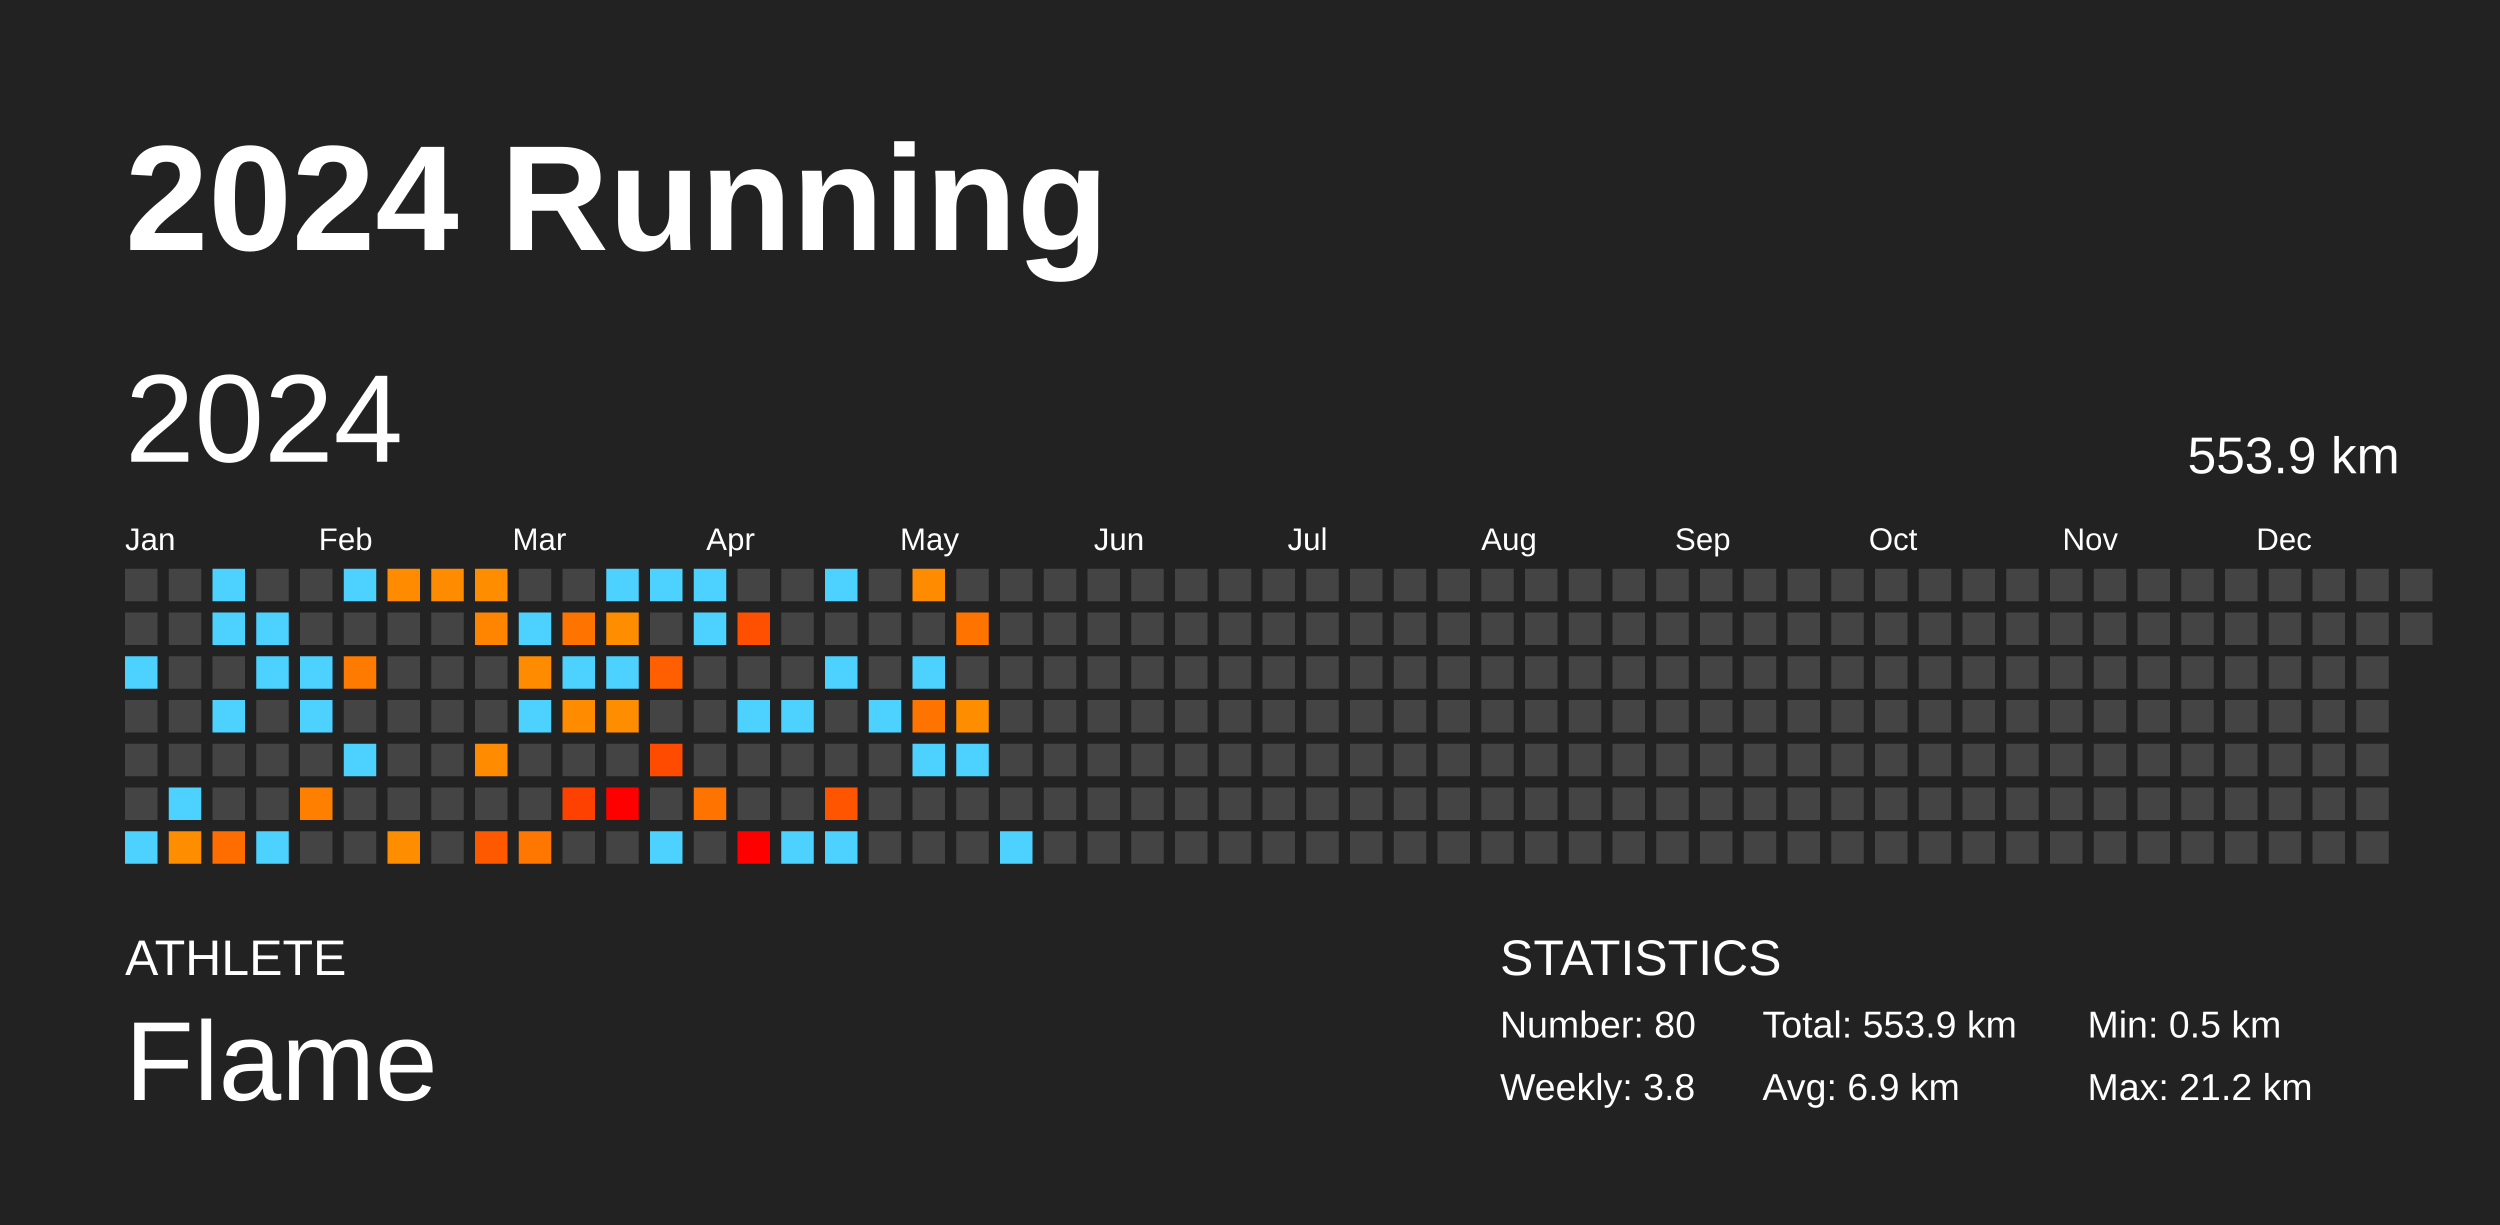
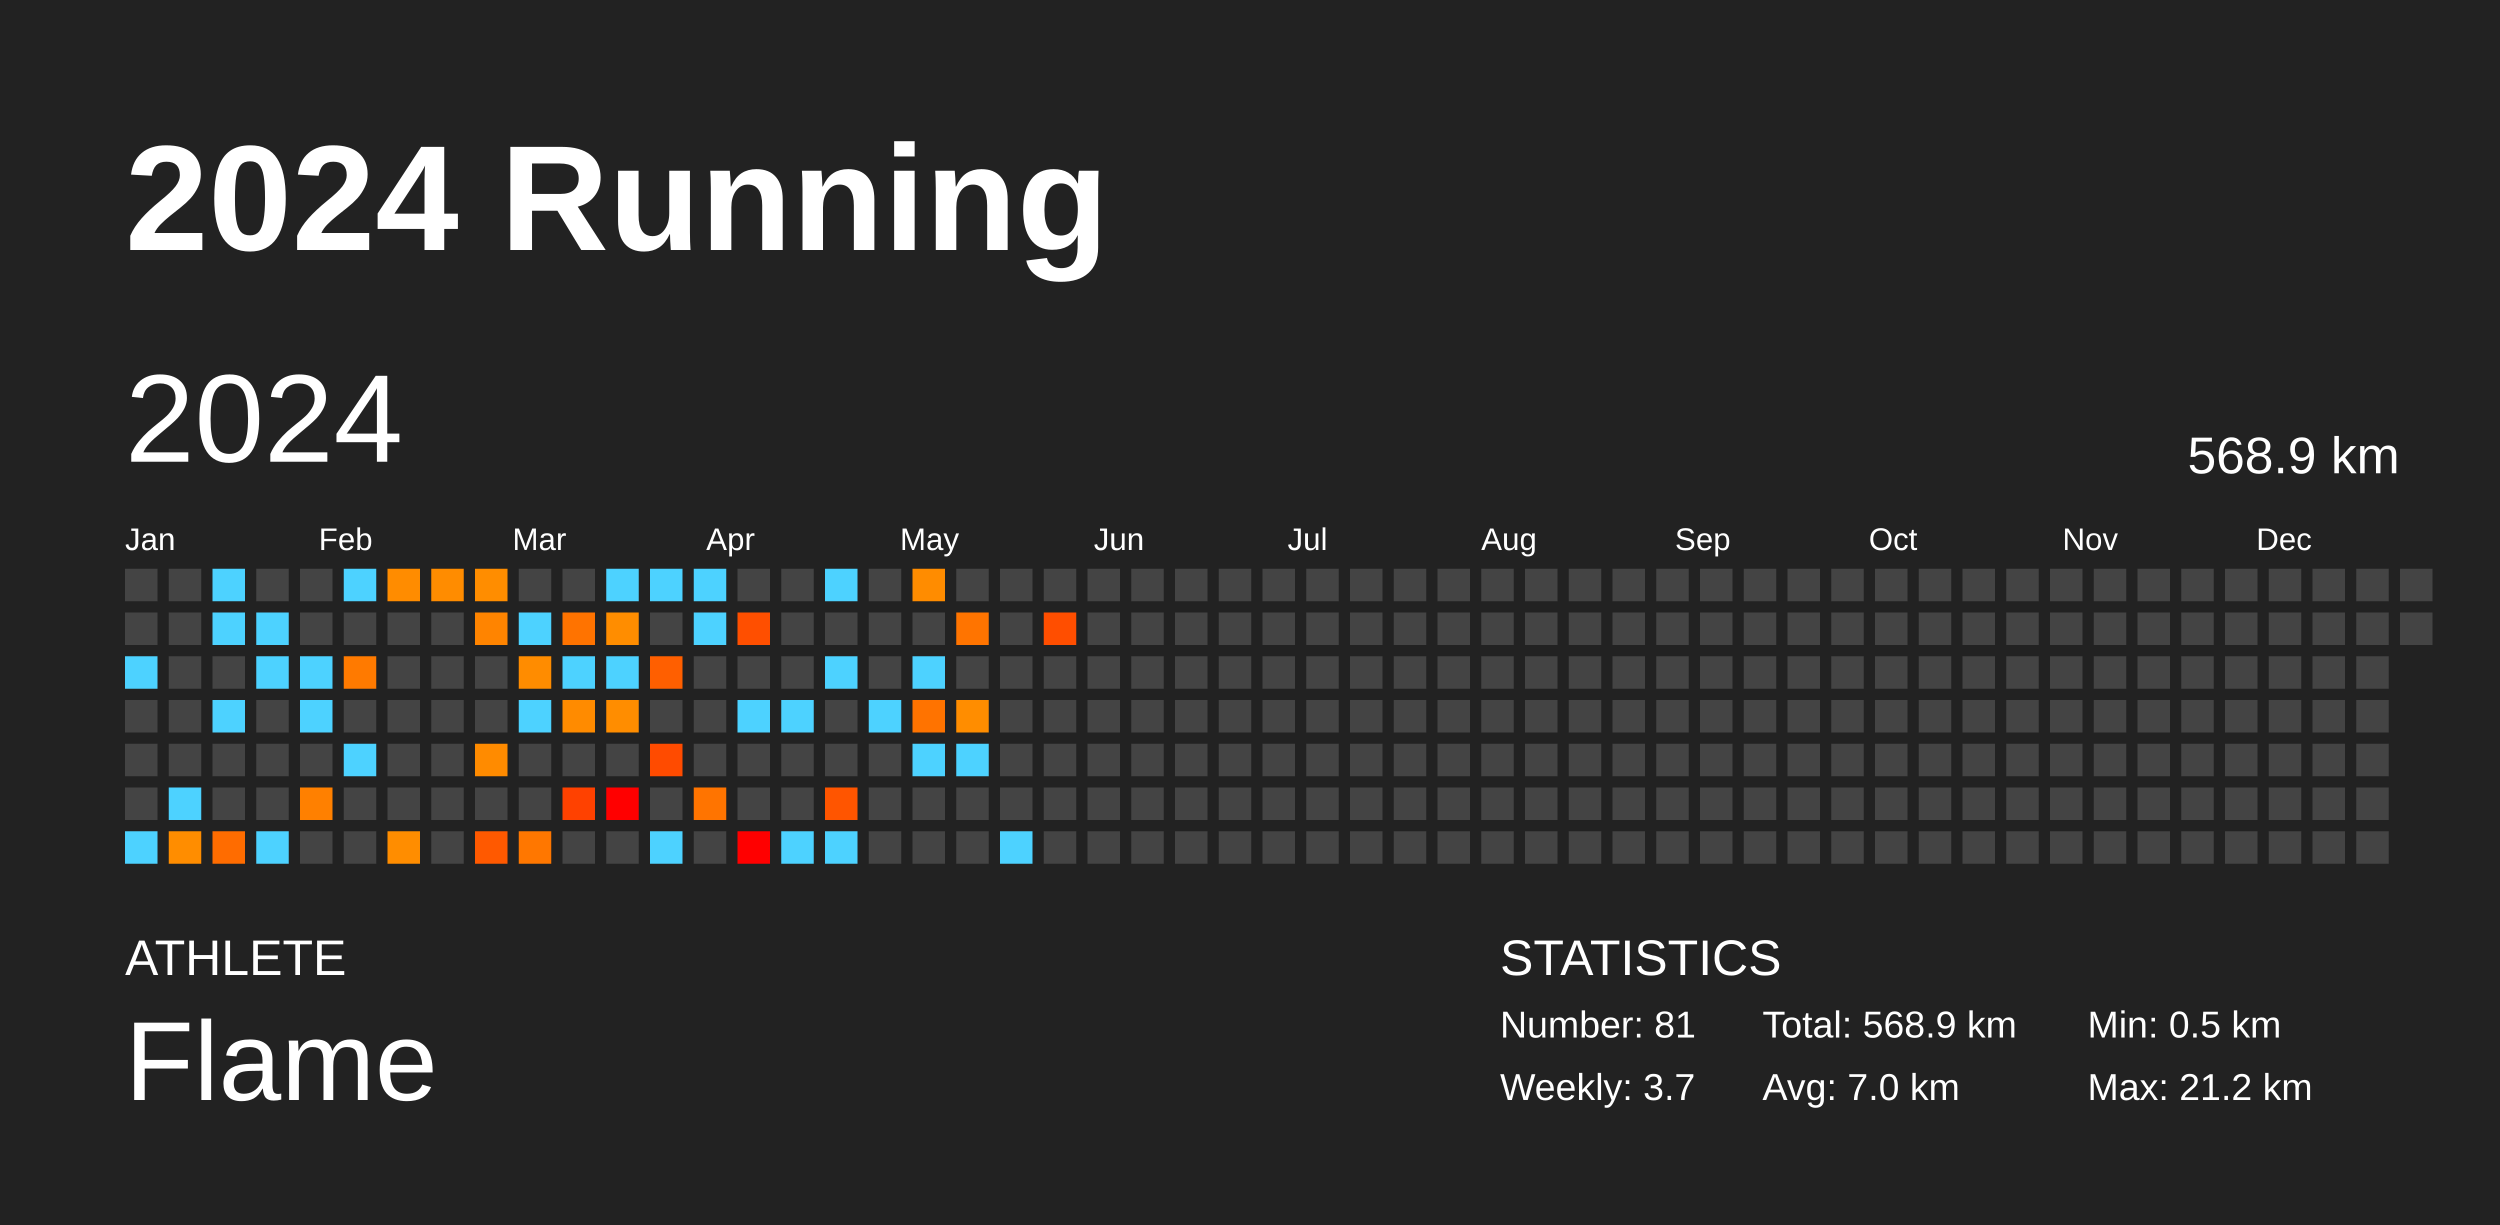
<svg xmlns="http://www.w3.org/2000/svg" baseProfile="full" height="98mm" version="1.1" viewBox="0,0,200,98" width="200mm">
  <defs />
  <rect fill="#222222" height="98" width="200" x="0" y="0" />
  <text fill="#FFFFFF" style="font-size:12px; font-family:Arial; font-weight:bold;" x="10" y="20">2024 Running</text>
  <text fill="#FFFFFF" style="font-size:4px; font-family:Arial" x="10" y="78">ATHLETE</text>
  <text fill="#FFFFFF" style="font-size:9px; font-family:Arial" x="10" y="88">Flame</text>
  <text fill="#FFFFFF" style="font-size:4px; font-family:Arial" x="120" y="78">STATISTICS</text>
-   <text fill="#FFFFFF" style="font-size:3px; font-family:Arial" x="120" y="83">Number: 80</text>
-   <text fill="#FFFFFF" style="font-size:3px; font-family:Arial" x="120" y="88">Weekly: 3.8</text>
-   <text fill="#FFFFFF" style="font-size:3px; font-family:Arial" x="141" y="83">Total: 553.9 km</text>
-   <text fill="#FFFFFF" style="font-size:3px; font-family:Arial" x="141" y="88">Avg: 6.9 km</text>
+   <text fill="#FFFFFF" style="font-size:3px; font-family:Arial" x="120" y="83">Number: 81</text>
+   <text fill="#FFFFFF" style="font-size:3px; font-family:Arial" x="120" y="88">Weekly: 3.7</text>
+   <text fill="#FFFFFF" style="font-size:3px; font-family:Arial" x="141" y="83">Total: 568.9 km</text>
+   <text fill="#FFFFFF" style="font-size:3px; font-family:Arial" x="141" y="88">Avg: 7.0 km</text>
  <text fill="#FFFFFF" style="font-size:3px; font-family:Arial" x="167" y="83">Min: 0.5 km</text>
  <text fill="#FFFFFF" style="font-size:3px; font-family:Arial" x="167" y="88">Max: 21.2 km</text>
  <text dominant-baseline="hanging" fill="#FFFFFF" style="font-size:10.0px; font-family:Arial;" x="10" y="30">2024</text>
-   <text dominant-baseline="hanging" fill="#FFFFFF" style="font-size:4.125px; font-family:Arial;" x="175" y="35">553.9 km</text>
+   <text dominant-baseline="hanging" fill="#FFFFFF" style="font-size:4.125px; font-family:Arial;" x="175" y="35">568.9 km</text>
  <text fill="#FFFFFF" style="font-size:2.5px; font-family:Arial" x="10.0" y="44">Jan</text>
  <text fill="#FFFFFF" style="font-size:2.5px; font-family:Arial" x="25.5" y="44">Feb</text>
  <text fill="#FFFFFF" style="font-size:2.5px; font-family:Arial" x="41.0" y="44">Mar</text>
  <text fill="#FFFFFF" style="font-size:2.5px; font-family:Arial" x="56.5" y="44">Apr</text>
  <text fill="#FFFFFF" style="font-size:2.5px; font-family:Arial" x="72.0" y="44">May</text>
  <text fill="#FFFFFF" style="font-size:2.5px; font-family:Arial" x="87.5" y="44">Jun</text>
  <text fill="#FFFFFF" style="font-size:2.5px; font-family:Arial" x="103.0" y="44">Jul</text>
  <text fill="#FFFFFF" style="font-size:2.5px; font-family:Arial" x="118.5" y="44">Aug</text>
  <text fill="#FFFFFF" style="font-size:2.5px; font-family:Arial" x="134.0" y="44">Sep</text>
  <text fill="#FFFFFF" style="font-size:2.5px; font-family:Arial" x="149.5" y="44">Oct</text>
  <text fill="#FFFFFF" style="font-size:2.5px; font-family:Arial" x="165.0" y="44">Nov</text>
  <text fill="#FFFFFF" style="font-size:2.5px; font-family:Arial" x="180.5" y="44">Dec</text>
  <rect fill="#444444" height="2.6" width="2.6" x="10.0" y="45.5" />
  <rect fill="#444444" height="2.6" width="2.6" x="10.0" y="49.0" />
  <rect fill="#4dd2ff" height="2.6" width="2.6" x="10.0" y="52.5" />
  <rect fill="#444444" height="2.6" width="2.6" x="10.0" y="56.0" />
  <rect fill="#444444" height="2.6" width="2.6" x="10.0" y="59.5" />
  <rect fill="#444444" height="2.6" width="2.6" x="10.0" y="63.0" />
  <rect fill="#4dd2ff" height="2.6" width="2.6" x="10.0" y="66.5" />
  <rect fill="#444444" height="2.6" width="2.6" x="13.5" y="45.5" />
  <rect fill="#444444" height="2.6" width="2.6" x="13.5" y="49.0" />
  <rect fill="#444444" height="2.6" width="2.6" x="13.5" y="52.5" />
  <rect fill="#444444" height="2.6" width="2.6" x="13.5" y="56.0" />
  <rect fill="#444444" height="2.6" width="2.6" x="13.5" y="59.5" />
  <rect fill="#4dd2ff" height="2.6" width="2.6" x="13.5" y="63.0" />
  <rect fill="#ff8d00" height="2.6" width="2.6" x="13.5" y="66.5" />
  <rect fill="#4dd2ff" height="2.6" width="2.6" x="17.0" y="45.5" />
  <rect fill="#4dd2ff" height="2.6" width="2.6" x="17.0" y="49.0" />
  <rect fill="#444444" height="2.6" width="2.6" x="17.0" y="52.5" />
  <rect fill="#4dd2ff" height="2.6" width="2.6" x="17.0" y="56.0" />
  <rect fill="#444444" height="2.6" width="2.6" x="17.0" y="59.5" />
  <rect fill="#444444" height="2.6" width="2.6" x="17.0" y="63.0" />
  <rect fill="#ff6c00" height="2.6" width="2.6" x="17.0" y="66.5" />
  <rect fill="#444444" height="2.6" width="2.6" x="20.5" y="45.5" />
  <rect fill="#4dd2ff" height="2.6" width="2.6" x="20.5" y="49.0" />
  <rect fill="#4dd2ff" height="2.6" width="2.6" x="20.5" y="52.5" />
  <rect fill="#444444" height="2.6" width="2.6" x="20.5" y="56.0" />
  <rect fill="#444444" height="2.6" width="2.6" x="20.5" y="59.5" />
  <rect fill="#444444" height="2.6" width="2.6" x="20.5" y="63.0" />
  <rect fill="#4dd2ff" height="2.6" width="2.6" x="20.5" y="66.5" />
  <rect fill="#444444" height="2.6" width="2.6" x="24.0" y="45.5" />
  <rect fill="#444444" height="2.6" width="2.6" x="24.0" y="49.0" />
  <rect fill="#4dd2ff" height="2.6" width="2.6" x="24.0" y="52.5" />
  <rect fill="#4dd2ff" height="2.6" width="2.6" x="24.0" y="56.0" />
  <rect fill="#444444" height="2.6" width="2.6" x="24.0" y="59.5" />
  <rect fill="#ff8000" height="2.6" width="2.6" x="24.0" y="63.0" />
  <rect fill="#444444" height="2.6" width="2.6" x="24.0" y="66.5" />
  <rect fill="#4dd2ff" height="2.6" width="2.6" x="27.5" y="45.5" />
  <rect fill="#444444" height="2.6" width="2.6" x="27.5" y="49.0" />
  <rect fill="#ff7a00" height="2.6" width="2.6" x="27.5" y="52.5" />
  <rect fill="#444444" height="2.6" width="2.6" x="27.5" y="56.0" />
  <rect fill="#4dd2ff" height="2.6" width="2.6" x="27.5" y="59.5" />
  <rect fill="#444444" height="2.6" width="2.6" x="27.5" y="63.0" />
  <rect fill="#444444" height="2.6" width="2.6" x="27.5" y="66.5" />
  <rect fill="#ff8c00" height="2.6" width="2.6" x="31.0" y="45.5" />
  <rect fill="#444444" height="2.6" width="2.6" x="31.0" y="49.0" />
  <rect fill="#444444" height="2.6" width="2.6" x="31.0" y="52.5" />
  <rect fill="#444444" height="2.6" width="2.6" x="31.0" y="56.0" />
  <rect fill="#444444" height="2.6" width="2.6" x="31.0" y="59.5" />
  <rect fill="#444444" height="2.6" width="2.6" x="31.0" y="63.0" />
  <rect fill="#ff8d00" height="2.6" width="2.6" x="31.0" y="66.5" />
  <rect fill="#ff8c00" height="2.6" width="2.6" x="34.5" y="45.5" />
  <rect fill="#444444" height="2.6" width="2.6" x="34.5" y="49.0" />
  <rect fill="#444444" height="2.6" width="2.6" x="34.5" y="52.5" />
  <rect fill="#444444" height="2.6" width="2.6" x="34.5" y="56.0" />
  <rect fill="#444444" height="2.6" width="2.6" x="34.5" y="59.5" />
  <rect fill="#444444" height="2.6" width="2.6" x="34.5" y="63.0" />
  <rect fill="#444444" height="2.6" width="2.6" x="34.5" y="66.5" />
  <rect fill="#ff8d00" height="2.6" width="2.6" x="38.0" y="45.5" />
  <rect fill="#ff8400" height="2.6" width="2.6" x="38.0" y="49.0" />
  <rect fill="#444444" height="2.6" width="2.6" x="38.0" y="52.5" />
  <rect fill="#444444" height="2.6" width="2.6" x="38.0" y="56.0" />
  <rect fill="#ff8b00" height="2.6" width="2.6" x="38.0" y="59.5" />
  <rect fill="#444444" height="2.6" width="2.6" x="38.0" y="63.0" />
  <rect fill="#ff5900" height="2.6" width="2.6" x="38.0" y="66.5" />
  <rect fill="#444444" height="2.6" width="2.6" x="41.5" y="45.5" />
  <rect fill="#4dd2ff" height="2.6" width="2.6" x="41.5" y="49.0" />
  <rect fill="#ff8c00" height="2.6" width="2.6" x="41.5" y="52.5" />
  <rect fill="#4dd2ff" height="2.6" width="2.6" x="41.5" y="56.0" />
  <rect fill="#444444" height="2.6" width="2.6" x="41.5" y="59.5" />
  <rect fill="#444444" height="2.6" width="2.6" x="41.5" y="63.0" />
  <rect fill="#ff7700" height="2.6" width="2.6" x="41.5" y="66.5" />
  <rect fill="#444444" height="2.6" width="2.6" x="45.0" y="45.5" />
  <rect fill="#ff7300" height="2.6" width="2.6" x="45.0" y="49.0" />
  <rect fill="#4dd2ff" height="2.6" width="2.6" x="45.0" y="52.5" />
  <rect fill="#ff8b00" height="2.6" width="2.6" x="45.0" y="56.0" />
  <rect fill="#444444" height="2.6" width="2.6" x="45.0" y="59.5" />
  <rect fill="#ff4100" height="2.6" width="2.6" x="45.0" y="63.0" />
  <rect fill="#444444" height="2.6" width="2.6" x="45.0" y="66.5" />
  <rect fill="#4dd2ff" height="2.6" width="2.6" x="48.5" y="45.5" />
  <rect fill="#ff8d00" height="2.6" width="2.6" x="48.5" y="49.0" />
  <rect fill="#4dd2ff" height="2.6" width="2.6" x="48.5" y="52.5" />
  <rect fill="#ff8d00" height="2.6" width="2.6" x="48.5" y="56.0" />
  <rect fill="#444444" height="2.6" width="2.6" x="48.5" y="59.5" />
  <rect fill="red" height="2.6" width="2.6" x="48.5" y="63.0" />
  <rect fill="#444444" height="2.6" width="2.6" x="48.5" y="66.5" />
  <rect fill="#4dd2ff" height="2.6" width="2.6" x="52.0" y="45.5" />
  <rect fill="#444444" height="2.6" width="2.6" x="52.0" y="49.0" />
  <rect fill="#ff5f00" height="2.6" width="2.6" x="52.0" y="52.5" />
  <rect fill="#444444" height="2.6" width="2.6" x="52.0" y="56.0" />
  <rect fill="#ff4b00" height="2.6" width="2.6" x="52.0" y="59.5" />
  <rect fill="#444444" height="2.6" width="2.6" x="52.0" y="63.0" />
  <rect fill="#4dd2ff" height="2.6" width="2.6" x="52.0" y="66.5" />
  <rect fill="#4dd2ff" height="2.6" width="2.6" x="55.5" y="45.5" />
  <rect fill="#4dd2ff" height="2.6" width="2.6" x="55.5" y="49.0" />
  <rect fill="#444444" height="2.6" width="2.6" x="55.5" y="52.5" />
  <rect fill="#444444" height="2.6" width="2.6" x="55.5" y="56.0" />
  <rect fill="#444444" height="2.6" width="2.6" x="55.5" y="59.5" />
  <rect fill="#ff7400" height="2.6" width="2.6" x="55.5" y="63.0" />
  <rect fill="#444444" height="2.6" width="2.6" x="55.5" y="66.5" />
  <rect fill="#444444" height="2.6" width="2.6" x="59.0" y="45.5" />
  <rect fill="#ff4f00" height="2.6" width="2.6" x="59.0" y="49.0" />
  <rect fill="#444444" height="2.6" width="2.6" x="59.0" y="52.5" />
  <rect fill="#4dd2ff" height="2.6" width="2.6" x="59.0" y="56.0" />
  <rect fill="#444444" height="2.6" width="2.6" x="59.0" y="59.5" />
  <rect fill="#444444" height="2.6" width="2.6" x="59.0" y="63.0" />
  <rect fill="red" height="2.6" width="2.6" x="59.0" y="66.5" />
  <rect fill="#444444" height="2.6" width="2.6" x="62.5" y="45.5" />
  <rect fill="#444444" height="2.6" width="2.6" x="62.5" y="49.0" />
  <rect fill="#444444" height="2.6" width="2.6" x="62.5" y="52.5" />
  <rect fill="#4dd2ff" height="2.6" width="2.6" x="62.5" y="56.0" />
  <rect fill="#444444" height="2.6" width="2.6" x="62.5" y="59.5" />
  <rect fill="#444444" height="2.6" width="2.6" x="62.5" y="63.0" />
  <rect fill="#4dd2ff" height="2.6" width="2.6" x="62.5" y="66.5" />
  <rect fill="#4dd2ff" height="2.6" width="2.6" x="66.0" y="45.5" />
  <rect fill="#444444" height="2.6" width="2.6" x="66.0" y="49.0" />
  <rect fill="#4dd2ff" height="2.6" width="2.6" x="66.0" y="52.5" />
  <rect fill="#444444" height="2.6" width="2.6" x="66.0" y="56.0" />
  <rect fill="#444444" height="2.6" width="2.6" x="66.0" y="59.5" />
  <rect fill="#ff5500" height="2.6" width="2.6" x="66.0" y="63.0" />
  <rect fill="#4dd2ff" height="2.6" width="2.6" x="66.0" y="66.5" />
  <rect fill="#444444" height="2.6" width="2.6" x="69.5" y="45.5" />
  <rect fill="#444444" height="2.6" width="2.6" x="69.5" y="49.0" />
  <rect fill="#444444" height="2.6" width="2.6" x="69.5" y="52.5" />
  <rect fill="#4dd2ff" height="2.6" width="2.6" x="69.5" y="56.0" />
  <rect fill="#444444" height="2.6" width="2.6" x="69.5" y="59.5" />
  <rect fill="#444444" height="2.6" width="2.6" x="69.5" y="63.0" />
  <rect fill="#444444" height="2.6" width="2.6" x="69.5" y="66.5" />
  <rect fill="#ff8c00" height="2.6" width="2.6" x="73.0" y="45.5" />
  <rect fill="#444444" height="2.6" width="2.6" x="73.0" y="49.0" />
  <rect fill="#4dd2ff" height="2.6" width="2.6" x="73.0" y="52.5" />
  <rect fill="#ff7300" height="2.6" width="2.6" x="73.0" y="56.0" />
  <rect fill="#4dd2ff" height="2.6" width="2.6" x="73.0" y="59.5" />
  <rect fill="#444444" height="2.6" width="2.6" x="73.0" y="63.0" />
  <rect fill="#444444" height="2.6" width="2.6" x="73.0" y="66.5" />
  <rect fill="#444444" height="2.6" width="2.6" x="76.5" y="45.5" />
  <rect fill="#ff7400" height="2.6" width="2.6" x="76.5" y="49.0" />
  <rect fill="#444444" height="2.6" width="2.6" x="76.5" y="52.5" />
  <rect fill="#ff8d00" height="2.6" width="2.6" x="76.5" y="56.0" />
  <rect fill="#4dd2ff" height="2.6" width="2.6" x="76.5" y="59.5" />
  <rect fill="#444444" height="2.6" width="2.6" x="76.5" y="63.0" />
  <rect fill="#444444" height="2.6" width="2.6" x="76.5" y="66.5" />
  <rect fill="#444444" height="2.6" width="2.6" x="80.0" y="45.5" />
  <rect fill="#444444" height="2.6" width="2.6" x="80.0" y="49.0" />
  <rect fill="#444444" height="2.6" width="2.6" x="80.0" y="52.5" />
  <rect fill="#444444" height="2.6" width="2.6" x="80.0" y="56.0" />
  <rect fill="#444444" height="2.6" width="2.6" x="80.0" y="59.5" />
  <rect fill="#444444" height="2.6" width="2.6" x="80.0" y="63.0" />
  <rect fill="#4dd2ff" height="2.6" width="2.6" x="80.0" y="66.5" />
  <rect fill="#444444" height="2.6" width="2.6" x="83.5" y="45.5" />
-   <rect fill="#444444" height="2.6" width="2.6" x="83.5" y="49.0" />
+   <rect fill="#ff4e00" height="2.6" width="2.6" x="83.5" y="49.0" />
  <rect fill="#444444" height="2.6" width="2.6" x="83.5" y="52.5" />
  <rect fill="#444444" height="2.6" width="2.6" x="83.5" y="56.0" />
  <rect fill="#444444" height="2.6" width="2.6" x="83.5" y="59.5" />
  <rect fill="#444444" height="2.6" width="2.6" x="83.5" y="63.0" />
  <rect fill="#444444" height="2.6" width="2.6" x="83.5" y="66.5" />
  <rect fill="#444444" height="2.6" width="2.6" x="87.0" y="45.5" />
  <rect fill="#444444" height="2.6" width="2.6" x="87.0" y="49.0" />
  <rect fill="#444444" height="2.6" width="2.6" x="87.0" y="52.5" />
  <rect fill="#444444" height="2.6" width="2.6" x="87.0" y="56.0" />
  <rect fill="#444444" height="2.6" width="2.6" x="87.0" y="59.5" />
  <rect fill="#444444" height="2.6" width="2.6" x="87.0" y="63.0" />
  <rect fill="#444444" height="2.6" width="2.6" x="87.0" y="66.5" />
  <rect fill="#444444" height="2.6" width="2.6" x="90.5" y="45.5" />
  <rect fill="#444444" height="2.6" width="2.6" x="90.5" y="49.0" />
  <rect fill="#444444" height="2.6" width="2.6" x="90.5" y="52.5" />
  <rect fill="#444444" height="2.6" width="2.6" x="90.5" y="56.0" />
  <rect fill="#444444" height="2.6" width="2.6" x="90.5" y="59.5" />
  <rect fill="#444444" height="2.6" width="2.6" x="90.5" y="63.0" />
  <rect fill="#444444" height="2.6" width="2.6" x="90.5" y="66.5" />
  <rect fill="#444444" height="2.6" width="2.6" x="94.0" y="45.5" />
  <rect fill="#444444" height="2.6" width="2.6" x="94.0" y="49.0" />
  <rect fill="#444444" height="2.6" width="2.6" x="94.0" y="52.5" />
  <rect fill="#444444" height="2.6" width="2.6" x="94.0" y="56.0" />
  <rect fill="#444444" height="2.6" width="2.6" x="94.0" y="59.5" />
  <rect fill="#444444" height="2.6" width="2.6" x="94.0" y="63.0" />
  <rect fill="#444444" height="2.6" width="2.6" x="94.0" y="66.5" />
  <rect fill="#444444" height="2.6" width="2.6" x="97.5" y="45.5" />
  <rect fill="#444444" height="2.6" width="2.6" x="97.5" y="49.0" />
  <rect fill="#444444" height="2.6" width="2.6" x="97.5" y="52.5" />
  <rect fill="#444444" height="2.6" width="2.6" x="97.5" y="56.0" />
  <rect fill="#444444" height="2.6" width="2.6" x="97.5" y="59.5" />
  <rect fill="#444444" height="2.6" width="2.6" x="97.5" y="63.0" />
  <rect fill="#444444" height="2.6" width="2.6" x="97.5" y="66.5" />
  <rect fill="#444444" height="2.6" width="2.6" x="101.0" y="45.5" />
  <rect fill="#444444" height="2.6" width="2.6" x="101.0" y="49.0" />
  <rect fill="#444444" height="2.6" width="2.6" x="101.0" y="52.5" />
  <rect fill="#444444" height="2.6" width="2.6" x="101.0" y="56.0" />
  <rect fill="#444444" height="2.6" width="2.6" x="101.0" y="59.5" />
  <rect fill="#444444" height="2.6" width="2.6" x="101.0" y="63.0" />
  <rect fill="#444444" height="2.6" width="2.6" x="101.0" y="66.5" />
  <rect fill="#444444" height="2.6" width="2.6" x="104.5" y="45.5" />
  <rect fill="#444444" height="2.6" width="2.6" x="104.5" y="49.0" />
  <rect fill="#444444" height="2.6" width="2.6" x="104.5" y="52.5" />
  <rect fill="#444444" height="2.6" width="2.6" x="104.5" y="56.0" />
  <rect fill="#444444" height="2.6" width="2.6" x="104.5" y="59.5" />
  <rect fill="#444444" height="2.6" width="2.6" x="104.5" y="63.0" />
  <rect fill="#444444" height="2.6" width="2.6" x="104.5" y="66.5" />
  <rect fill="#444444" height="2.6" width="2.6" x="108.0" y="45.5" />
  <rect fill="#444444" height="2.6" width="2.6" x="108.0" y="49.0" />
  <rect fill="#444444" height="2.6" width="2.6" x="108.0" y="52.5" />
  <rect fill="#444444" height="2.6" width="2.6" x="108.0" y="56.0" />
  <rect fill="#444444" height="2.6" width="2.6" x="108.0" y="59.5" />
  <rect fill="#444444" height="2.6" width="2.6" x="108.0" y="63.0" />
  <rect fill="#444444" height="2.6" width="2.6" x="108.0" y="66.5" />
  <rect fill="#444444" height="2.6" width="2.6" x="111.5" y="45.5" />
  <rect fill="#444444" height="2.6" width="2.6" x="111.5" y="49.0" />
  <rect fill="#444444" height="2.6" width="2.6" x="111.5" y="52.5" />
  <rect fill="#444444" height="2.6" width="2.6" x="111.5" y="56.0" />
  <rect fill="#444444" height="2.6" width="2.6" x="111.5" y="59.5" />
  <rect fill="#444444" height="2.6" width="2.6" x="111.5" y="63.0" />
  <rect fill="#444444" height="2.6" width="2.6" x="111.5" y="66.5" />
  <rect fill="#444444" height="2.6" width="2.6" x="115.0" y="45.5" />
  <rect fill="#444444" height="2.6" width="2.6" x="115.0" y="49.0" />
  <rect fill="#444444" height="2.6" width="2.6" x="115.0" y="52.5" />
  <rect fill="#444444" height="2.6" width="2.6" x="115.0" y="56.0" />
  <rect fill="#444444" height="2.6" width="2.6" x="115.0" y="59.5" />
  <rect fill="#444444" height="2.6" width="2.6" x="115.0" y="63.0" />
  <rect fill="#444444" height="2.6" width="2.6" x="115.0" y="66.5" />
  <rect fill="#444444" height="2.6" width="2.6" x="118.5" y="45.5" />
  <rect fill="#444444" height="2.6" width="2.6" x="118.5" y="49.0" />
  <rect fill="#444444" height="2.6" width="2.6" x="118.5" y="52.5" />
  <rect fill="#444444" height="2.6" width="2.6" x="118.5" y="56.0" />
  <rect fill="#444444" height="2.6" width="2.6" x="118.5" y="59.5" />
  <rect fill="#444444" height="2.6" width="2.6" x="118.5" y="63.0" />
  <rect fill="#444444" height="2.6" width="2.6" x="118.5" y="66.5" />
  <rect fill="#444444" height="2.6" width="2.6" x="122.0" y="45.5" />
  <rect fill="#444444" height="2.6" width="2.6" x="122.0" y="49.0" />
  <rect fill="#444444" height="2.6" width="2.6" x="122.0" y="52.5" />
  <rect fill="#444444" height="2.6" width="2.6" x="122.0" y="56.0" />
  <rect fill="#444444" height="2.6" width="2.6" x="122.0" y="59.5" />
  <rect fill="#444444" height="2.6" width="2.6" x="122.0" y="63.0" />
  <rect fill="#444444" height="2.6" width="2.6" x="122.0" y="66.5" />
  <rect fill="#444444" height="2.6" width="2.6" x="125.5" y="45.5" />
  <rect fill="#444444" height="2.6" width="2.6" x="125.5" y="49.0" />
  <rect fill="#444444" height="2.6" width="2.6" x="125.5" y="52.5" />
  <rect fill="#444444" height="2.6" width="2.6" x="125.5" y="56.0" />
  <rect fill="#444444" height="2.6" width="2.6" x="125.5" y="59.5" />
  <rect fill="#444444" height="2.6" width="2.6" x="125.5" y="63.0" />
  <rect fill="#444444" height="2.6" width="2.6" x="125.5" y="66.5" />
  <rect fill="#444444" height="2.6" width="2.6" x="129.0" y="45.5" />
  <rect fill="#444444" height="2.6" width="2.6" x="129.0" y="49.0" />
  <rect fill="#444444" height="2.6" width="2.6" x="129.0" y="52.5" />
  <rect fill="#444444" height="2.6" width="2.6" x="129.0" y="56.0" />
  <rect fill="#444444" height="2.6" width="2.6" x="129.0" y="59.5" />
  <rect fill="#444444" height="2.6" width="2.6" x="129.0" y="63.0" />
  <rect fill="#444444" height="2.6" width="2.6" x="129.0" y="66.5" />
  <rect fill="#444444" height="2.6" width="2.6" x="132.5" y="45.5" />
  <rect fill="#444444" height="2.6" width="2.6" x="132.5" y="49.0" />
  <rect fill="#444444" height="2.6" width="2.6" x="132.5" y="52.5" />
  <rect fill="#444444" height="2.6" width="2.6" x="132.5" y="56.0" />
  <rect fill="#444444" height="2.6" width="2.6" x="132.5" y="59.5" />
  <rect fill="#444444" height="2.6" width="2.6" x="132.5" y="63.0" />
  <rect fill="#444444" height="2.6" width="2.6" x="132.5" y="66.5" />
  <rect fill="#444444" height="2.6" width="2.6" x="136.0" y="45.5" />
  <rect fill="#444444" height="2.6" width="2.6" x="136.0" y="49.0" />
  <rect fill="#444444" height="2.6" width="2.6" x="136.0" y="52.5" />
  <rect fill="#444444" height="2.6" width="2.6" x="136.0" y="56.0" />
  <rect fill="#444444" height="2.6" width="2.6" x="136.0" y="59.5" />
  <rect fill="#444444" height="2.6" width="2.6" x="136.0" y="63.0" />
  <rect fill="#444444" height="2.6" width="2.6" x="136.0" y="66.5" />
  <rect fill="#444444" height="2.6" width="2.6" x="139.5" y="45.5" />
  <rect fill="#444444" height="2.6" width="2.6" x="139.5" y="49.0" />
  <rect fill="#444444" height="2.6" width="2.6" x="139.5" y="52.5" />
  <rect fill="#444444" height="2.6" width="2.6" x="139.5" y="56.0" />
  <rect fill="#444444" height="2.6" width="2.6" x="139.5" y="59.5" />
  <rect fill="#444444" height="2.6" width="2.6" x="139.5" y="63.0" />
  <rect fill="#444444" height="2.6" width="2.6" x="139.5" y="66.5" />
  <rect fill="#444444" height="2.6" width="2.6" x="143.0" y="45.5" />
  <rect fill="#444444" height="2.6" width="2.6" x="143.0" y="49.0" />
  <rect fill="#444444" height="2.6" width="2.6" x="143.0" y="52.5" />
  <rect fill="#444444" height="2.6" width="2.6" x="143.0" y="56.0" />
  <rect fill="#444444" height="2.6" width="2.6" x="143.0" y="59.5" />
  <rect fill="#444444" height="2.6" width="2.6" x="143.0" y="63.0" />
  <rect fill="#444444" height="2.6" width="2.6" x="143.0" y="66.5" />
  <rect fill="#444444" height="2.6" width="2.6" x="146.5" y="45.5" />
  <rect fill="#444444" height="2.6" width="2.6" x="146.5" y="49.0" />
  <rect fill="#444444" height="2.6" width="2.6" x="146.5" y="52.5" />
  <rect fill="#444444" height="2.6" width="2.6" x="146.5" y="56.0" />
  <rect fill="#444444" height="2.6" width="2.6" x="146.5" y="59.5" />
  <rect fill="#444444" height="2.6" width="2.6" x="146.5" y="63.0" />
  <rect fill="#444444" height="2.6" width="2.6" x="146.5" y="66.5" />
  <rect fill="#444444" height="2.6" width="2.6" x="150.0" y="45.5" />
  <rect fill="#444444" height="2.6" width="2.6" x="150.0" y="49.0" />
  <rect fill="#444444" height="2.6" width="2.6" x="150.0" y="52.5" />
  <rect fill="#444444" height="2.6" width="2.6" x="150.0" y="56.0" />
  <rect fill="#444444" height="2.6" width="2.6" x="150.0" y="59.5" />
  <rect fill="#444444" height="2.6" width="2.6" x="150.0" y="63.0" />
  <rect fill="#444444" height="2.6" width="2.6" x="150.0" y="66.5" />
  <rect fill="#444444" height="2.6" width="2.6" x="153.5" y="45.5" />
  <rect fill="#444444" height="2.6" width="2.6" x="153.5" y="49.0" />
  <rect fill="#444444" height="2.6" width="2.6" x="153.5" y="52.5" />
  <rect fill="#444444" height="2.6" width="2.6" x="153.5" y="56.0" />
  <rect fill="#444444" height="2.6" width="2.6" x="153.5" y="59.5" />
  <rect fill="#444444" height="2.6" width="2.6" x="153.5" y="63.0" />
  <rect fill="#444444" height="2.6" width="2.6" x="153.5" y="66.5" />
  <rect fill="#444444" height="2.6" width="2.6" x="157.0" y="45.5" />
  <rect fill="#444444" height="2.6" width="2.6" x="157.0" y="49.0" />
  <rect fill="#444444" height="2.6" width="2.6" x="157.0" y="52.5" />
  <rect fill="#444444" height="2.6" width="2.6" x="157.0" y="56.0" />
  <rect fill="#444444" height="2.6" width="2.6" x="157.0" y="59.5" />
  <rect fill="#444444" height="2.6" width="2.6" x="157.0" y="63.0" />
  <rect fill="#444444" height="2.6" width="2.6" x="157.0" y="66.5" />
  <rect fill="#444444" height="2.6" width="2.6" x="160.5" y="45.5" />
  <rect fill="#444444" height="2.6" width="2.6" x="160.5" y="49.0" />
  <rect fill="#444444" height="2.6" width="2.6" x="160.5" y="52.5" />
  <rect fill="#444444" height="2.6" width="2.6" x="160.5" y="56.0" />
  <rect fill="#444444" height="2.6" width="2.6" x="160.5" y="59.5" />
  <rect fill="#444444" height="2.6" width="2.6" x="160.5" y="63.0" />
  <rect fill="#444444" height="2.6" width="2.6" x="160.5" y="66.5" />
  <rect fill="#444444" height="2.6" width="2.6" x="164.0" y="45.5" />
  <rect fill="#444444" height="2.6" width="2.6" x="164.0" y="49.0" />
  <rect fill="#444444" height="2.6" width="2.6" x="164.0" y="52.5" />
  <rect fill="#444444" height="2.6" width="2.6" x="164.0" y="56.0" />
  <rect fill="#444444" height="2.6" width="2.6" x="164.0" y="59.5" />
  <rect fill="#444444" height="2.6" width="2.6" x="164.0" y="63.0" />
  <rect fill="#444444" height="2.6" width="2.6" x="164.0" y="66.5" />
  <rect fill="#444444" height="2.6" width="2.6" x="167.5" y="45.5" />
  <rect fill="#444444" height="2.6" width="2.6" x="167.5" y="49.0" />
  <rect fill="#444444" height="2.6" width="2.6" x="167.5" y="52.5" />
  <rect fill="#444444" height="2.6" width="2.6" x="167.5" y="56.0" />
  <rect fill="#444444" height="2.6" width="2.6" x="167.5" y="59.5" />
  <rect fill="#444444" height="2.6" width="2.6" x="167.5" y="63.0" />
  <rect fill="#444444" height="2.6" width="2.6" x="167.5" y="66.5" />
  <rect fill="#444444" height="2.6" width="2.6" x="171.0" y="45.5" />
  <rect fill="#444444" height="2.6" width="2.6" x="171.0" y="49.0" />
  <rect fill="#444444" height="2.6" width="2.6" x="171.0" y="52.5" />
  <rect fill="#444444" height="2.6" width="2.6" x="171.0" y="56.0" />
  <rect fill="#444444" height="2.6" width="2.6" x="171.0" y="59.5" />
  <rect fill="#444444" height="2.6" width="2.6" x="171.0" y="63.0" />
  <rect fill="#444444" height="2.6" width="2.6" x="171.0" y="66.5" />
  <rect fill="#444444" height="2.6" width="2.6" x="174.5" y="45.5" />
  <rect fill="#444444" height="2.6" width="2.6" x="174.5" y="49.0" />
  <rect fill="#444444" height="2.6" width="2.6" x="174.5" y="52.5" />
  <rect fill="#444444" height="2.6" width="2.6" x="174.5" y="56.0" />
  <rect fill="#444444" height="2.6" width="2.6" x="174.5" y="59.5" />
  <rect fill="#444444" height="2.6" width="2.6" x="174.5" y="63.0" />
  <rect fill="#444444" height="2.6" width="2.6" x="174.5" y="66.5" />
  <rect fill="#444444" height="2.6" width="2.6" x="178.0" y="45.5" />
  <rect fill="#444444" height="2.6" width="2.6" x="178.0" y="49.0" />
  <rect fill="#444444" height="2.6" width="2.6" x="178.0" y="52.5" />
  <rect fill="#444444" height="2.6" width="2.6" x="178.0" y="56.0" />
  <rect fill="#444444" height="2.6" width="2.6" x="178.0" y="59.5" />
  <rect fill="#444444" height="2.6" width="2.6" x="178.0" y="63.0" />
  <rect fill="#444444" height="2.6" width="2.6" x="178.0" y="66.5" />
  <rect fill="#444444" height="2.6" width="2.6" x="181.5" y="45.5" />
  <rect fill="#444444" height="2.6" width="2.6" x="181.5" y="49.0" />
  <rect fill="#444444" height="2.6" width="2.6" x="181.5" y="52.5" />
  <rect fill="#444444" height="2.6" width="2.6" x="181.5" y="56.0" />
  <rect fill="#444444" height="2.6" width="2.6" x="181.5" y="59.5" />
  <rect fill="#444444" height="2.6" width="2.6" x="181.5" y="63.0" />
  <rect fill="#444444" height="2.6" width="2.6" x="181.5" y="66.5" />
  <rect fill="#444444" height="2.6" width="2.6" x="185.0" y="45.5" />
  <rect fill="#444444" height="2.6" width="2.6" x="185.0" y="49.0" />
  <rect fill="#444444" height="2.6" width="2.6" x="185.0" y="52.5" />
  <rect fill="#444444" height="2.6" width="2.6" x="185.0" y="56.0" />
  <rect fill="#444444" height="2.6" width="2.6" x="185.0" y="59.5" />
  <rect fill="#444444" height="2.6" width="2.6" x="185.0" y="63.0" />
  <rect fill="#444444" height="2.6" width="2.6" x="185.0" y="66.5" />
  <rect fill="#444444" height="2.6" width="2.6" x="188.5" y="45.5" />
  <rect fill="#444444" height="2.6" width="2.6" x="188.5" y="49.0" />
  <rect fill="#444444" height="2.6" width="2.6" x="188.5" y="52.5" />
  <rect fill="#444444" height="2.6" width="2.6" x="188.5" y="56.0" />
  <rect fill="#444444" height="2.6" width="2.6" x="188.5" y="59.5" />
  <rect fill="#444444" height="2.6" width="2.6" x="188.5" y="63.0" />
  <rect fill="#444444" height="2.6" width="2.6" x="188.5" y="66.5" />
  <rect fill="#444444" height="2.6" width="2.6" x="192.0" y="45.5" />
  <rect fill="#444444" height="2.6" width="2.6" x="192.0" y="49.0" />
</svg>
